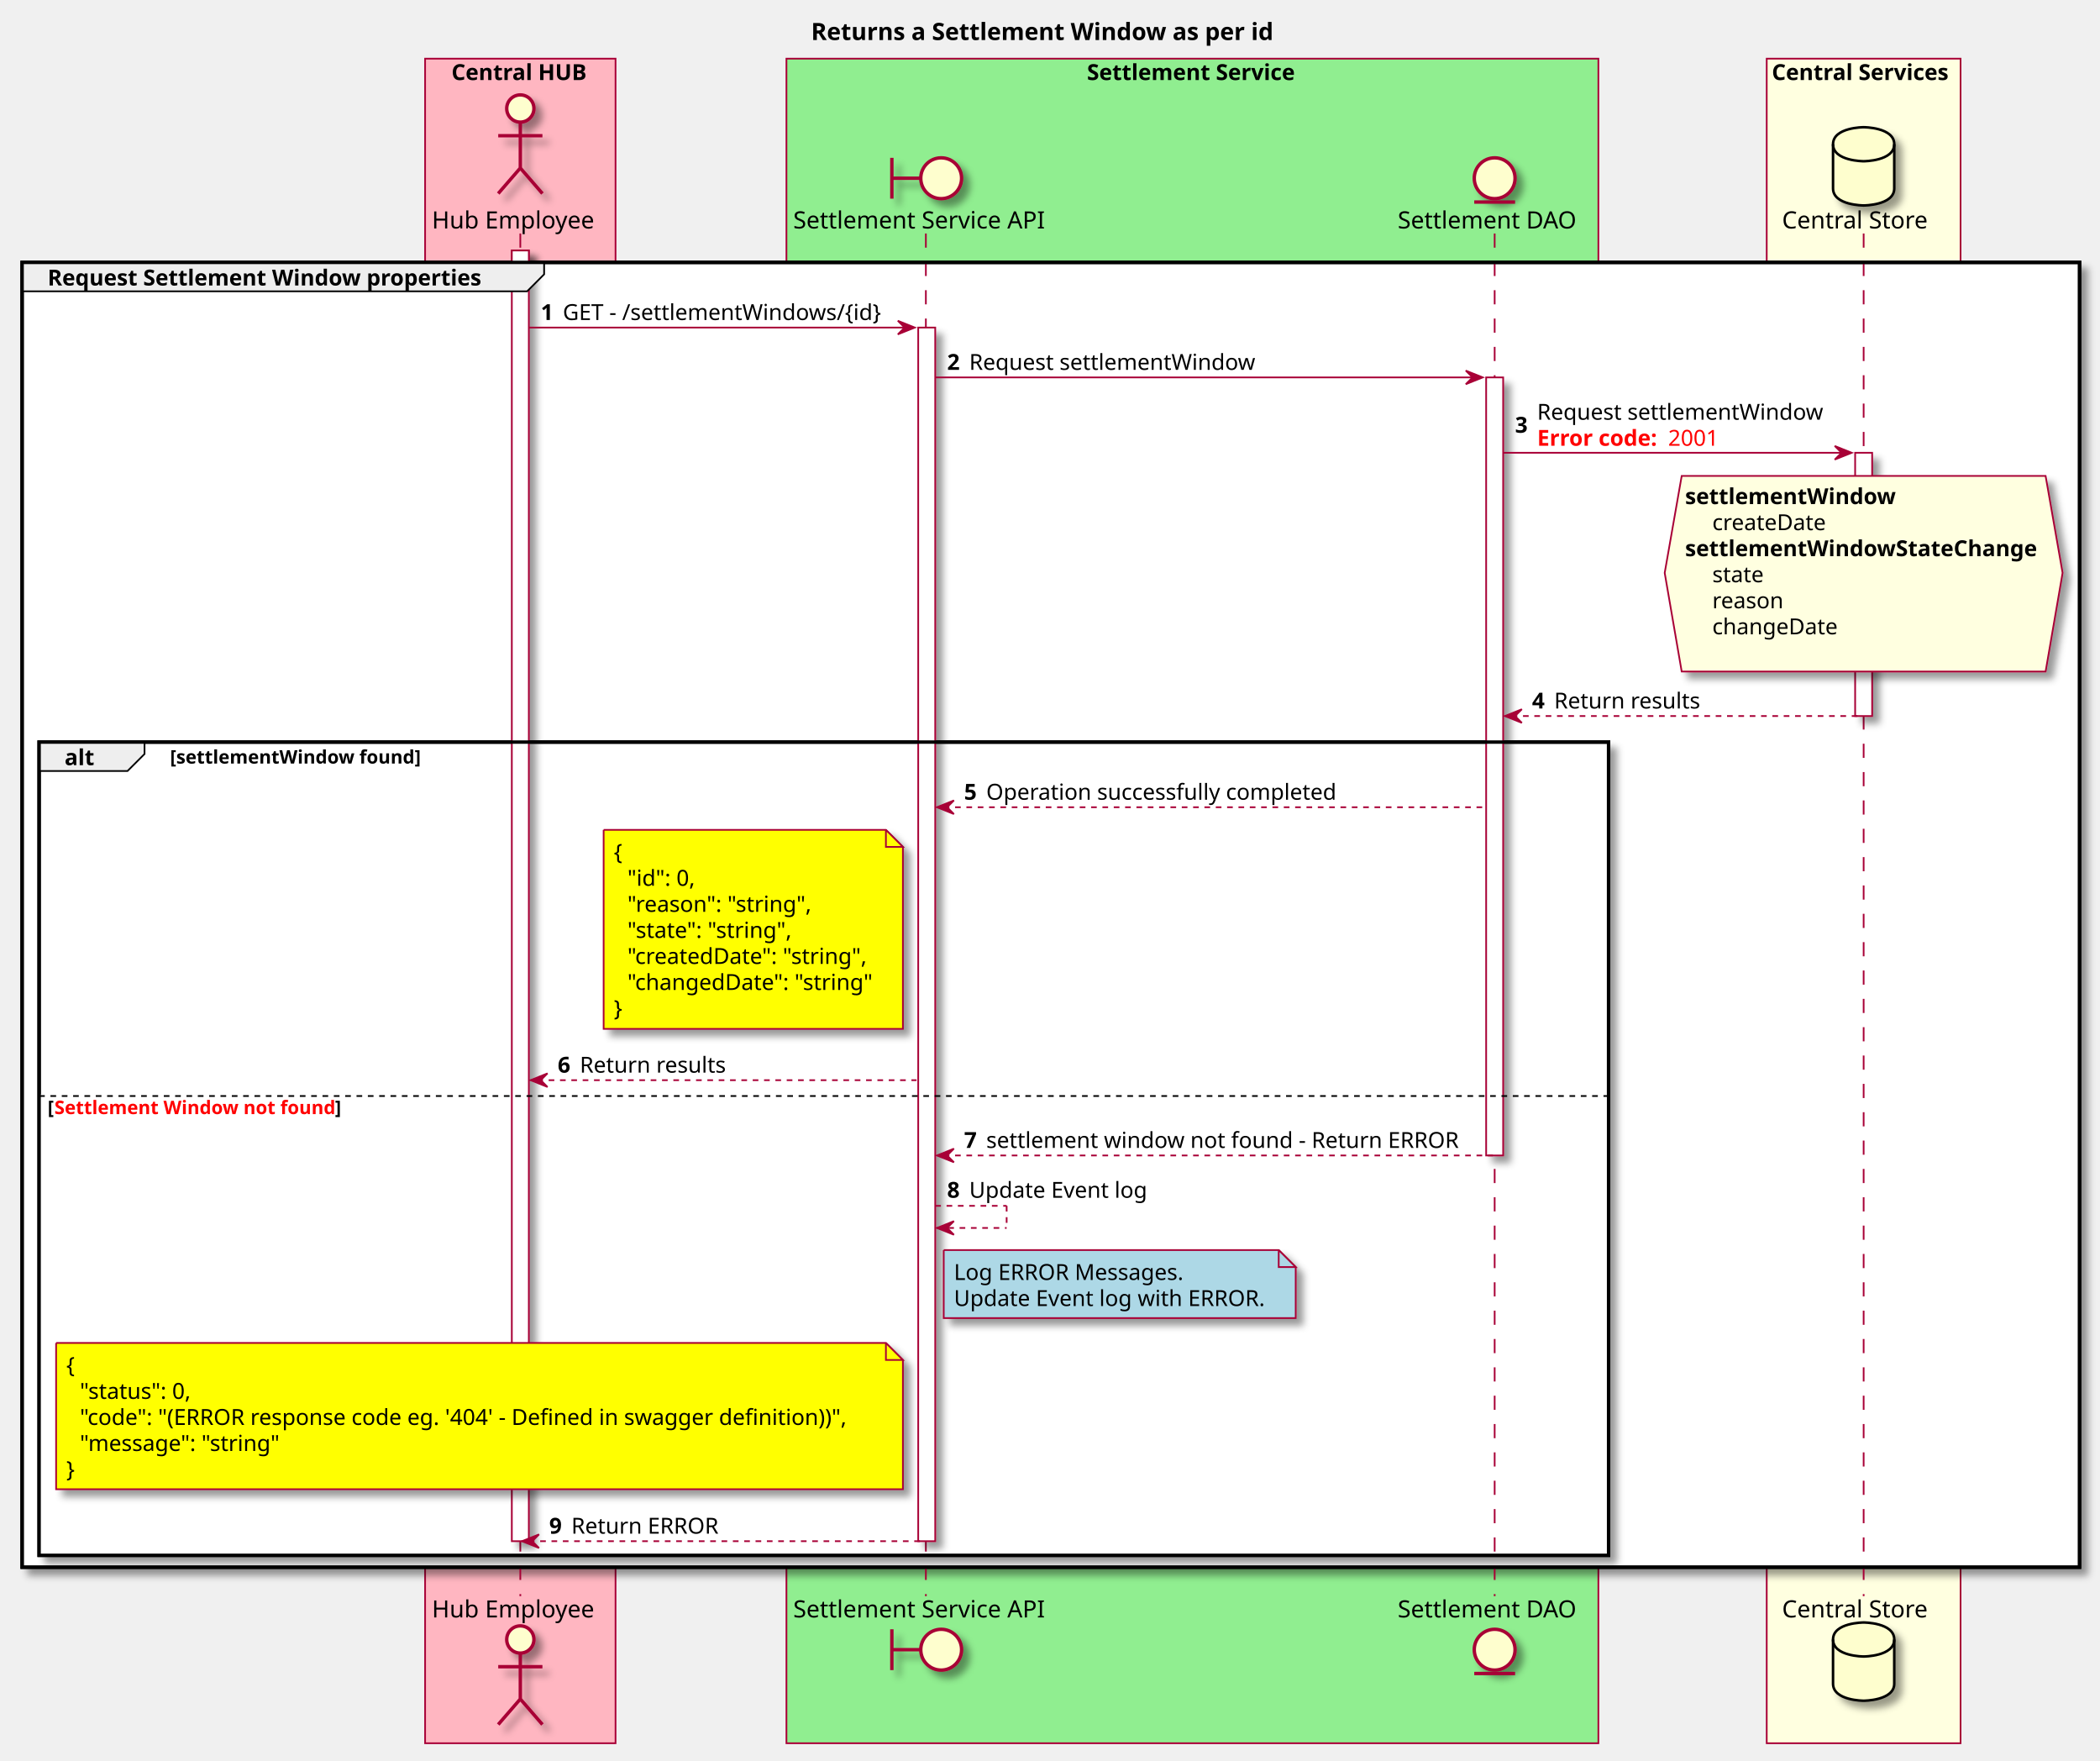
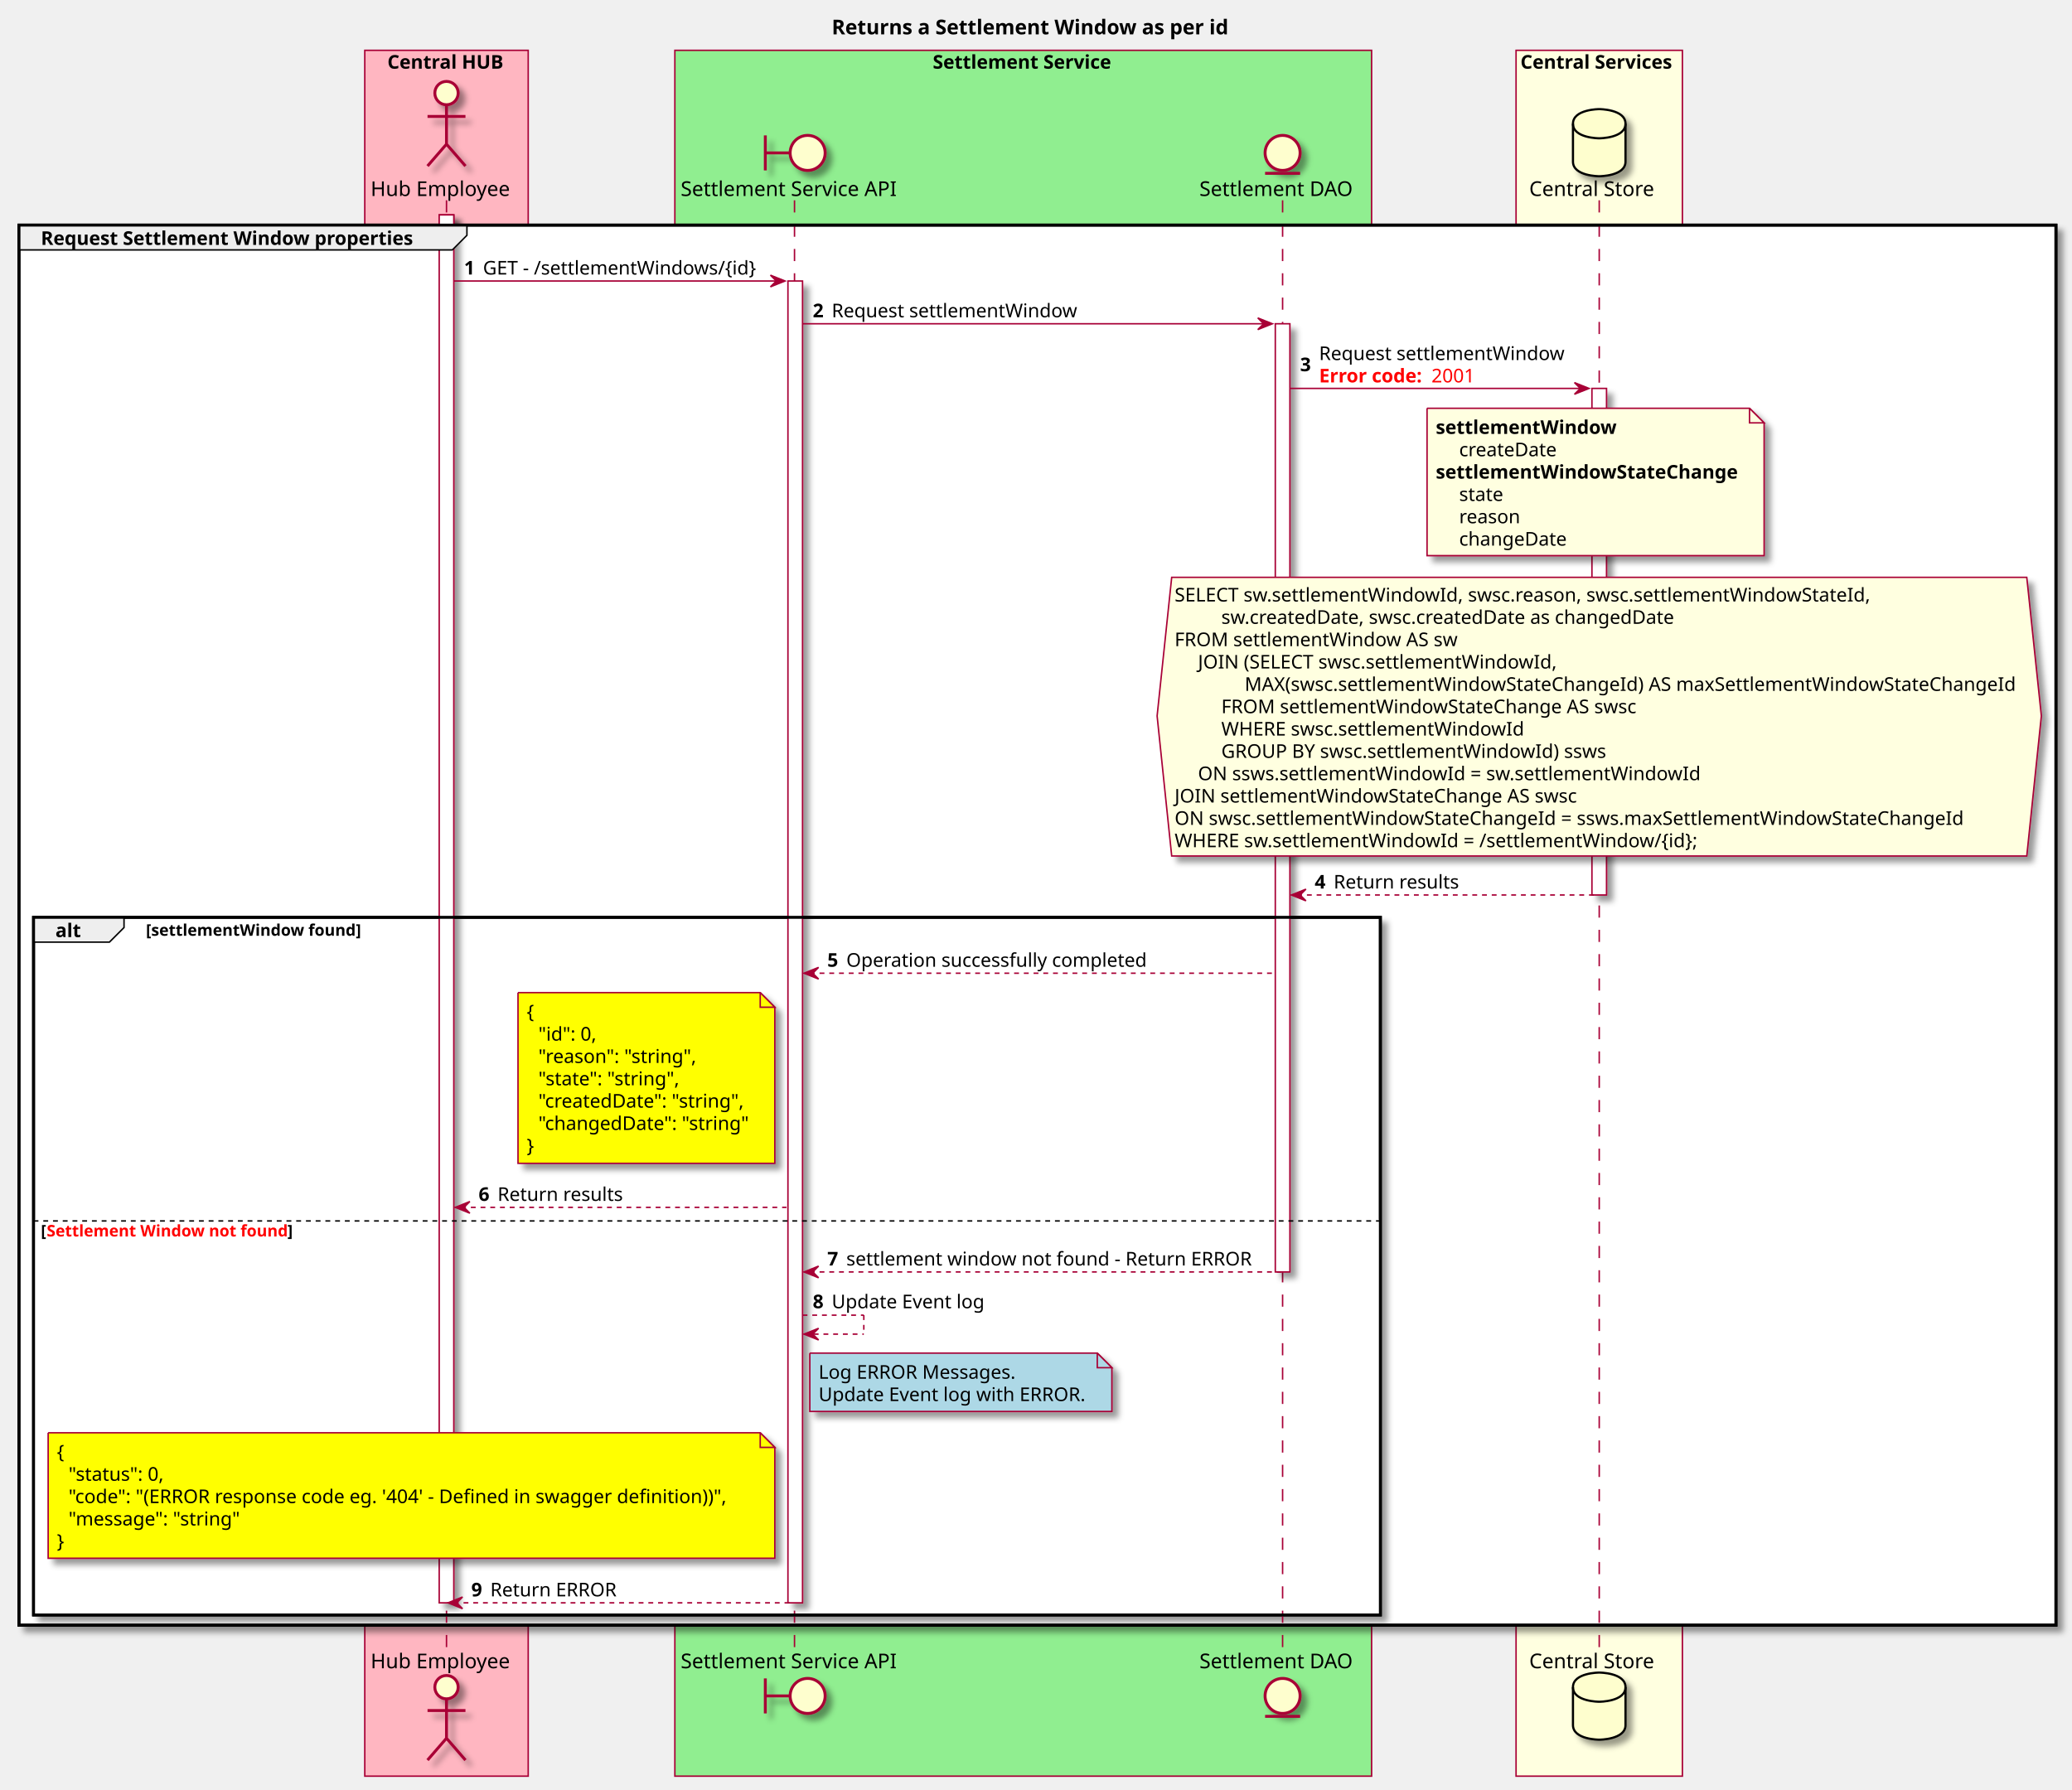
- <svg xmlns="http://www.w3.org/2000/svg" contentScriptType="application/ecmascript" contentStyleType="text/css" height="621px" preserveAspectRatio="none" style="width:741px;height:621px;" version="1.1" viewBox="0 0 741 621" width="741px" zoomAndPan="magnify">
+ <svg xmlns="http://www.w3.org/2000/svg" contentScriptType="application/ecmascript" contentStyleType="text/css" height="736.8px" preserveAspectRatio="none" style="width:852px;height:736px;" version="1.1" viewBox="0 0 852 736" width="852.6px" zoomAndPan="magnify">
  <defs>
-     <filter height="300%" id="f1e9mcxjslxefv" width="300%" x="-1" y="-1">
+     <filter height="300%" id="fsm8fw3qjpm6i" width="300%" x="-1" y="-1">
      <feGaussianBlur result="blurOut" stdDeviation="1.2" />
      <feColorMatrix in="blurOut" result="blurOut2" type="matrix" values="0 0 0 0 0 0 0 0 0 0 0 0 0 0 0 0 0 0 .4 0" />
      <feOffset dx="2.4" dy="2.4" in="blurOut2" result="blurOut3" />
      <feBlend in="SourceGraphic" in2="blurOut3" mode="normal" />
    </filter>
  </defs>
  <g>
-     <text fill="#000000" font-family="sans-serif" font-size="8.4" font-weight="bold" lengthAdjust="spacingAndGlyphs" textLength="169.2" x="286.2" y="14.121">Returns a Settlement Window as per id</text>
-     <rect fill="#FFB6C1" height="594.294" style="stroke: #A80036; stroke-width: 0.6;" width="67.2" x="150" y="20.693" />
+     <text fill="#000000" font-family="sans-serif" font-size="8.4" font-weight="bold" lengthAdjust="spacingAndGlyphs" textLength="169.2" x="342" y="14.121">Returns a Settlement Window as per id</text>
+     <rect fill="#FFB6C1" height="709.744" style="stroke: #A80036; stroke-width: 0.6;" width="67.2" x="150" y="20.693" />
    <text fill="#000000" font-family="sans-serif" font-size="7.8" font-weight="bold" lengthAdjust="spacingAndGlyphs" textLength="48.6" x="159.3" y="28.234">Central HUB</text>
-     <rect fill="#90EE90" height="594.294" style="stroke: #A80036; stroke-width: 0.6;" width="286.5" x="277.5" y="20.693" />
+     <rect fill="#90EE90" height="709.744" style="stroke: #A80036; stroke-width: 0.6;" width="286.5" x="277.5" y="20.693" />
    <text fill="#000000" font-family="sans-serif" font-size="7.8" font-weight="bold" lengthAdjust="spacingAndGlyphs" textLength="74.4" x="383.55" y="28.234">Settlement Service</text>
-     <rect fill="#FFFFE0" height="594.294" style="stroke: #A80036; stroke-width: 0.6;" width="68.4" x="623.4" y="20.693" />
+     <rect fill="#FFFFE0" height="709.744" style="stroke: #A80036; stroke-width: 0.6;" width="68.4" x="623.4" y="20.693" />
    <text fill="#000000" font-family="sans-serif" font-size="7.8" font-weight="bold" lengthAdjust="spacingAndGlyphs" textLength="64.8" x="625.2" y="28.234">Central Services</text>
-     <rect fill="#FFFFFF" filter="url(#f1e9mcxjslxefv)" height="455.336" style="stroke: #A80036; stroke-width: 0.6;" width="6" x="180.6" y="88.372" />
-     <rect fill="#FFFFFF" filter="url(#f1e9mcxjslxefv)" height="428.149" style="stroke: #A80036; stroke-width: 0.6;" width="6" x="324" y="115.559" />
-     <rect fill="#FFFFFF" filter="url(#f1e9mcxjslxefv)" height="274.486" style="stroke: #A80036; stroke-width: 0.6;" width="6" x="524.4" y="133.145" />
-     <rect fill="#FFFFFF" filter="url(#f1e9mcxjslxefv)" height="92.877" style="stroke: #A80036; stroke-width: 0.6;" width="6" x="654.6" y="159.731" />
-     <rect fill="#FFFFFF" filter="url(#f1e9mcxjslxefv)" height="460.322" style="stroke: #000000; stroke-width: 1.2;" width="726" x="7.8" y="92.572" />
-     <rect fill="#FFFFFF" filter="url(#f1e9mcxjslxefv)" height="286.9" style="stroke: #000000; stroke-width: 1.2;" width="553.8" x="13.8" y="261.795" />
-     <rect fill="#FFFFFF" height="162.636" style="stroke: none; stroke-width: 0.6;" width="553.8" x="13.8" y="386.058" />
-     <line style="stroke: #A80036; stroke-width: 0.6; stroke-dasharray: 5.0,5.0;" x1="183.6" x2="183.6" y1="82.372" y2="563.094" />
-     <line style="stroke: #A80036; stroke-width: 0.6; stroke-dasharray: 5.0,5.0;" x1="326.7" x2="326.7" y1="82.372" y2="563.094" />
-     <line style="stroke: #A80036; stroke-width: 0.6; stroke-dasharray: 5.0,5.0;" x1="527.4" x2="527.4" y1="82.372" y2="563.094" />
-     <line style="stroke: #A80036; stroke-width: 0.6; stroke-dasharray: 5.0,5.0;" x1="657.6" x2="657.6" y1="82.372" y2="563.094" />
+     <rect fill="#FFFFFF" filter="url(#fsm8fw3qjpm6i)" height="570.785" style="stroke: #A80036; stroke-width: 0.6;" width="6" x="180.6" y="88.372" />
+     <rect fill="#FFFFFF" filter="url(#fsm8fw3qjpm6i)" height="543.599" style="stroke: #A80036; stroke-width: 0.6;" width="6" x="324" y="115.559" />
+     <rect fill="#FFFFFF" filter="url(#fsm8fw3qjpm6i)" height="389.936" style="stroke: #A80036; stroke-width: 0.6;" width="6" x="524.4" y="133.145" />
+     <rect fill="#FFFFFF" filter="url(#fsm8fw3qjpm6i)" height="208.327" style="stroke: #A80036; stroke-width: 0.6;" width="6" x="654.6" y="159.731" />
+     <rect fill="#FFFFFF" filter="url(#fsm8fw3qjpm6i)" height="575.771" style="stroke: #000000; stroke-width: 1.2;" width="837.6" x="7.8" y="92.572" />
+     <rect fill="#FFFFFF" filter="url(#fsm8fw3qjpm6i)" height="286.9" style="stroke: #000000; stroke-width: 1.2;" width="553.8" x="13.8" y="377.244" />
+     <rect fill="#FFFFFF" height="162.636" style="stroke: none; stroke-width: 0.6;" width="553.8" x="13.8" y="501.507" />
+     <line style="stroke: #A80036; stroke-width: 0.6; stroke-dasharray: 5.0,5.0;" x1="183.6" x2="183.6" y1="82.372" y2="678.544" />
+     <line style="stroke: #A80036; stroke-width: 0.6; stroke-dasharray: 5.0,5.0;" x1="326.7" x2="326.7" y1="82.372" y2="678.544" />
+     <line style="stroke: #A80036; stroke-width: 0.6; stroke-dasharray: 5.0,5.0;" x1="527.4" x2="527.4" y1="82.372" y2="678.544" />
+     <line style="stroke: #A80036; stroke-width: 0.6; stroke-dasharray: 5.0,5.0;" x1="657.6" x2="657.6" y1="82.372" y2="678.544" />
    <text fill="#000000" font-family="sans-serif" font-size="8.4" lengthAdjust="spacingAndGlyphs" textLength="58.8" x="152.4" y="80.6">Hub Employee</text>
-     <ellipse cx="183.6" cy="38.279" fill="#FEFECE" filter="url(#f1e9mcxjslxefv)" rx="4.8" ry="4.8" style="stroke: #A80036; stroke-width: 1.2;" />
-     <path d="M183.6,43.079 L183.6,59.279 M175.8,47.879 L191.4,47.879 M183.6,59.279 L175.8,68.279 M183.6,59.279 L191.4,68.279 " fill="none" filter="url(#f1e9mcxjslxefv)" style="stroke: #A80036; stroke-width: 1.2;" />
-     <text fill="#000000" font-family="sans-serif" font-size="8.4" lengthAdjust="spacingAndGlyphs" textLength="58.8" x="152.4" y="570.615">Hub Employee</text>
-     <ellipse cx="183.6" cy="578.387" fill="#FEFECE" filter="url(#f1e9mcxjslxefv)" rx="4.8" ry="4.8" style="stroke: #A80036; stroke-width: 1.2;" />
-     <path d="M183.6,583.187 L183.6,599.387 M175.8,587.987 L191.4,587.987 M183.6,599.387 L175.8,608.387 M183.6,599.387 L191.4,608.387 " fill="none" filter="url(#f1e9mcxjslxefv)" style="stroke: #A80036; stroke-width: 1.2;" />
+     <ellipse cx="183.6" cy="38.279" fill="#FEFECE" filter="url(#fsm8fw3qjpm6i)" rx="4.8" ry="4.8" style="stroke: #A80036; stroke-width: 1.2;" />
+     <path d="M183.6,43.079 L183.6,59.279 M175.8,47.879 L191.4,47.879 M183.6,59.279 L175.8,68.279 M183.6,59.279 L191.4,68.279 " fill="none" filter="url(#fsm8fw3qjpm6i)" style="stroke: #A80036; stroke-width: 1.2;" />
+     <text fill="#000000" font-family="sans-serif" font-size="8.4" lengthAdjust="spacingAndGlyphs" textLength="58.8" x="152.4" y="686.065">Hub Employee</text>
+     <ellipse cx="183.6" cy="693.837" fill="#FEFECE" filter="url(#fsm8fw3qjpm6i)" rx="4.8" ry="4.8" style="stroke: #A80036; stroke-width: 1.2;" />
+     <path d="M183.6,698.637 L183.6,714.837 M175.8,703.437 L191.4,703.437 M183.6,714.837 L175.8,723.837 M183.6,714.837 L191.4,723.837 " fill="none" filter="url(#fsm8fw3qjpm6i)" style="stroke: #A80036; stroke-width: 1.2;" />
    <text fill="#000000" font-family="sans-serif" font-size="8.4" lengthAdjust="spacingAndGlyphs" textLength="90.6" x="279.9" y="80.6">Settlement Service API</text>
-     <path d="M314.7,55.679 L314.7,70.079 M314.7,62.879 L324.9,62.879 " fill="none" filter="url(#f1e9mcxjslxefv)" style="stroke: #A80036; stroke-width: 1.2;" />
-     <ellipse cx="332.1" cy="62.879" fill="#FEFECE" filter="url(#f1e9mcxjslxefv)" rx="7.2" ry="7.2" style="stroke: #A80036; stroke-width: 1.2;" />
-     <text fill="#000000" font-family="sans-serif" font-size="8.4" lengthAdjust="spacingAndGlyphs" textLength="90.6" x="279.9" y="570.615">Settlement Service API</text>
-     <path d="M314.7,574.787 L314.7,589.187 M314.7,581.987 L324.9,581.987 " fill="none" filter="url(#f1e9mcxjslxefv)" style="stroke: #A80036; stroke-width: 1.2;" />
-     <ellipse cx="332.1" cy="581.987" fill="#FEFECE" filter="url(#f1e9mcxjslxefv)" rx="7.2" ry="7.2" style="stroke: #A80036; stroke-width: 1.2;" />
+     <path d="M314.7,55.679 L314.7,70.079 M314.7,62.879 L324.9,62.879 " fill="none" filter="url(#fsm8fw3qjpm6i)" style="stroke: #A80036; stroke-width: 1.2;" />
+     <ellipse cx="332.1" cy="62.879" fill="#FEFECE" filter="url(#fsm8fw3qjpm6i)" rx="7.2" ry="7.2" style="stroke: #A80036; stroke-width: 1.2;" />
+     <text fill="#000000" font-family="sans-serif" font-size="8.4" lengthAdjust="spacingAndGlyphs" textLength="90.6" x="279.9" y="686.065">Settlement Service API</text>
+     <path d="M314.7,690.237 L314.7,704.637 M314.7,697.437 L324.9,697.437 " fill="none" filter="url(#fsm8fw3qjpm6i)" style="stroke: #A80036; stroke-width: 1.2;" />
+     <ellipse cx="332.1" cy="697.437" fill="#FEFECE" filter="url(#fsm8fw3qjpm6i)" rx="7.2" ry="7.2" style="stroke: #A80036; stroke-width: 1.2;" />
    <text fill="#000000" font-family="sans-serif" font-size="8.4" lengthAdjust="spacingAndGlyphs" textLength="64.8" x="493.2" y="80.6">Settlement DAO</text>
-     <ellipse cx="527.4" cy="62.879" fill="#FEFECE" filter="url(#f1e9mcxjslxefv)" rx="7.2" ry="7.2" style="stroke: #A80036; stroke-width: 1.2;" />
+     <ellipse cx="527.4" cy="62.879" fill="#FEFECE" filter="url(#fsm8fw3qjpm6i)" rx="7.2" ry="7.2" style="stroke: #A80036; stroke-width: 1.2;" />
    <line style="stroke: #A80036; stroke-width: 1.2;" x1="520.2" x2="534.6" y1="71.279" y2="71.279" />
-     <text fill="#000000" font-family="sans-serif" font-size="8.4" lengthAdjust="spacingAndGlyphs" textLength="64.8" x="493.2" y="570.615">Settlement DAO</text>
-     <ellipse cx="527.4" cy="581.987" fill="#FEFECE" filter="url(#f1e9mcxjslxefv)" rx="7.2" ry="7.2" style="stroke: #A80036; stroke-width: 1.2;" />
-     <line style="stroke: #A80036; stroke-width: 1.2;" x1="520.2" x2="534.6" y1="590.387" y2="590.387" />
+     <text fill="#000000" font-family="sans-serif" font-size="8.4" lengthAdjust="spacingAndGlyphs" textLength="64.8" x="493.2" y="686.065">Settlement DAO</text>
+     <ellipse cx="527.4" cy="697.437" fill="#FEFECE" filter="url(#fsm8fw3qjpm6i)" rx="7.2" ry="7.2" style="stroke: #A80036; stroke-width: 1.2;" />
+     <line style="stroke: #A80036; stroke-width: 1.2;" x1="520.2" x2="534.6" y1="705.837" y2="705.837" />
    <text fill="#000000" font-family="sans-serif" font-size="8.4" lengthAdjust="spacingAndGlyphs" textLength="54" x="628.8" y="80.6">Central Store</text>
-     <path d="M646.8,50.879 C646.8,44.879 657.6,44.879 657.6,44.879 C657.6,44.879 668.4,44.879 668.4,50.879 L668.4,66.479 C668.4,72.479 657.6,72.479 657.6,72.479 C657.6,72.479 646.8,72.479 646.8,66.479 L646.8,50.879 " fill="#FEFECE" filter="url(#f1e9mcxjslxefv)" style="stroke: #000000; stroke-width: 0.9;" />
+     <path d="M646.8,50.879 C646.8,44.879 657.6,44.879 657.6,44.879 C657.6,44.879 668.4,44.879 668.4,50.879 L668.4,66.479 C668.4,72.479 657.6,72.479 657.6,72.479 C657.6,72.479 646.8,72.479 646.8,66.479 L646.8,50.879 " fill="#FEFECE" filter="url(#fsm8fw3qjpm6i)" style="stroke: #000000; stroke-width: 0.9;" />
    <path d="M646.8,50.879 C646.8,56.879 657.6,56.879 657.6,56.879 C657.6,56.879 668.4,56.879 668.4,50.879 " fill="none" style="stroke: #000000; stroke-width: 0.9;" />
-     <text fill="#000000" font-family="sans-serif" font-size="8.4" lengthAdjust="spacingAndGlyphs" textLength="54" x="628.8" y="570.615">Central Store</text>
-     <path d="M646.8,578.387 C646.8,572.387 657.6,572.387 657.6,572.387 C657.6,572.387 668.4,572.387 668.4,578.387 L668.4,593.987 C668.4,599.987 657.6,599.987 657.6,599.987 C657.6,599.987 646.8,599.987 646.8,593.987 L646.8,578.387 " fill="#FEFECE" filter="url(#f1e9mcxjslxefv)" style="stroke: #000000; stroke-width: 0.9;" />
-     <path d="M646.8,578.387 C646.8,584.387 657.6,584.387 657.6,584.387 C657.6,584.387 668.4,584.387 668.4,578.387 " fill="none" style="stroke: #000000; stroke-width: 0.9;" />
-     <rect fill="#FFFFFF" filter="url(#f1e9mcxjslxefv)" height="455.336" style="stroke: #A80036; stroke-width: 0.6;" width="6" x="180.6" y="88.372" />
-     <rect fill="#FFFFFF" filter="url(#f1e9mcxjslxefv)" height="428.149" style="stroke: #A80036; stroke-width: 0.6;" width="6" x="324" y="115.559" />
-     <rect fill="#FFFFFF" filter="url(#f1e9mcxjslxefv)" height="274.486" style="stroke: #A80036; stroke-width: 0.6;" width="6" x="524.4" y="133.145" />
-     <rect fill="#FFFFFF" filter="url(#f1e9mcxjslxefv)" height="92.877" style="stroke: #A80036; stroke-width: 0.6;" width="6" x="654.6" y="159.731" />
+     <text fill="#000000" font-family="sans-serif" font-size="8.4" lengthAdjust="spacingAndGlyphs" textLength="54" x="628.8" y="686.065">Central Store</text>
+     <path d="M646.8,693.837 C646.8,687.837 657.6,687.837 657.6,687.837 C657.6,687.837 668.4,687.837 668.4,693.837 L668.4,709.437 C668.4,715.437 657.6,715.437 657.6,715.437 C657.6,715.437 646.8,715.437 646.8,709.437 L646.8,693.837 " fill="#FEFECE" filter="url(#fsm8fw3qjpm6i)" style="stroke: #000000; stroke-width: 0.9;" />
+     <path d="M646.8,693.837 C646.8,699.837 657.6,699.837 657.6,699.837 C657.6,699.837 668.4,699.837 668.4,693.837 " fill="none" style="stroke: #000000; stroke-width: 0.9;" />
+     <rect fill="#FFFFFF" filter="url(#fsm8fw3qjpm6i)" height="570.785" style="stroke: #A80036; stroke-width: 0.6;" width="6" x="180.6" y="88.372" />
+     <rect fill="#FFFFFF" filter="url(#fsm8fw3qjpm6i)" height="543.599" style="stroke: #A80036; stroke-width: 0.6;" width="6" x="324" y="115.559" />
+     <rect fill="#FFFFFF" filter="url(#fsm8fw3qjpm6i)" height="389.936" style="stroke: #A80036; stroke-width: 0.6;" width="6" x="524.4" y="133.145" />
+     <rect fill="#FFFFFF" filter="url(#fsm8fw3qjpm6i)" height="208.327" style="stroke: #A80036; stroke-width: 0.6;" width="6" x="654.6" y="159.731" />
    <path d="M7.8,92.572 L192,92.572 L192,96.772 L186,102.772 L7.8,102.772 L7.8,92.572 " fill="#EEEEEE" style="stroke: #000000; stroke-width: 0.6;" />
-     <rect fill="none" height="460.322" style="stroke: #000000; stroke-width: 1.2;" width="726" x="7.8" y="92.572" />
+     <rect fill="none" height="575.771" style="stroke: #000000; stroke-width: 1.2;" width="837.6" x="7.8" y="92.572" />
    <text fill="#000000" font-family="sans-serif" font-size="7.8" font-weight="bold" lengthAdjust="spacingAndGlyphs" textLength="157.2" x="16.8" y="100.713">Request Settlement Window properties</text>
    <polygon fill="#A80036" points="316.8,113.159,322.8,115.559,316.8,117.959,319.2,115.559" style="stroke: #A80036; stroke-width: 0.6;" />
    <line style="stroke: #A80036; stroke-width: 0.6;" x1="186.6" x2="320.4" y1="115.559" y2="115.559" />
    <text fill="#000000" font-family="sans-serif" font-size="7.8" font-weight="bold" lengthAdjust="spacingAndGlyphs" textLength="5.4" x="190.8" y="112.9">1</text>
    <text fill="#000000" font-family="sans-serif" font-size="7.8" lengthAdjust="spacingAndGlyphs" textLength="118.2" x="198.6" y="112.9">GET - /settlementWindows/{id}</text>
    <polygon fill="#A80036" points="517.2,130.745,523.2,133.145,517.2,135.545,519.6,133.145" style="stroke: #A80036; stroke-width: 0.6;" />
    <line style="stroke: #A80036; stroke-width: 0.6;" x1="330" x2="520.8" y1="133.145" y2="133.145" />
    <text fill="#000000" font-family="sans-serif" font-size="7.8" font-weight="bold" lengthAdjust="spacingAndGlyphs" textLength="5.4" x="334.2" y="130.486">2</text>
    <text fill="#000000" font-family="sans-serif" font-size="7.8" lengthAdjust="spacingAndGlyphs" textLength="102" x="342" y="130.486">Request settlementWindow</text>
    <polygon fill="#A80036" points="647.4,157.331,653.4,159.731,647.4,162.131,649.8,159.731" style="stroke: #A80036; stroke-width: 0.6;" />
    <line style="stroke: #A80036; stroke-width: 0.6;" x1="530.4" x2="651" y1="159.731" y2="159.731" />
    <text fill="#000000" font-family="sans-serif" font-size="7.8" font-weight="bold" lengthAdjust="spacingAndGlyphs" textLength="5.4" x="534.6" y="152.665">3</text>
    <text fill="#000000" font-family="sans-serif" font-size="7.8" lengthAdjust="spacingAndGlyphs" textLength="102" x="542.4" y="148.072">Request settlementWindow</text>
    <text fill="#FF0000" font-family="sans-serif" font-size="7.8" font-weight="bold" lengthAdjust="spacingAndGlyphs" textLength="43.8" x="542.4" y="157.259">Error code:</text>
    <text fill="#FF0000" font-family="sans-serif" font-size="7.8" lengthAdjust="spacingAndGlyphs" textLength="19.2" x="588.6" y="157.259">2001</text>
-     <polygon fill="#FFFFE0" filter="url(#f1e9mcxjslxefv)" points="593.4,167.904,721.8,167.904,727.8,202.104,721.8,236.904,593.4,236.904,587.4,202.104,593.4,167.904" style="stroke: #A80036; stroke-width: 0.6;" />
-     <text fill="#000000" font-family="sans-serif" font-size="7.8" font-weight="bold" lengthAdjust="spacingAndGlyphs" textLength="75" x="594.6" y="177.845">settlementWindow</text>
-     <text fill="#000000" font-family="sans-serif" font-size="7.8" lengthAdjust="spacingAndGlyphs" textLength="40.2" x="604.2" y="187.031">createDate</text>
-     <text fill="#000000" font-family="sans-serif" font-size="7.8" font-weight="bold" lengthAdjust="spacingAndGlyphs" textLength="126" x="594.6" y="196.218">settlementWindowStateChange</text>
-     <text fill="#000000" font-family="sans-serif" font-size="7.8" lengthAdjust="spacingAndGlyphs" textLength="18.6" x="604.2" y="205.404">state</text>
-     <text fill="#000000" font-family="sans-serif" font-size="7.8" lengthAdjust="spacingAndGlyphs" textLength="25.2" x="604.2" y="214.59">reason</text>
-     <text fill="#000000" font-family="sans-serif" font-size="7.8" lengthAdjust="spacingAndGlyphs" textLength="44.4" x="604.2" y="223.777">changeDate</text>
-     <text fill="#000000" font-family="sans-serif" font-size="7.8" lengthAdjust="spacingAndGlyphs" textLength="0" x="597" y="232.963" />
-     <polygon fill="#A80036" points="537,250.208,531,252.608,537,255.008,534.6,252.608" style="stroke: #A80036; stroke-width: 0.6;" />
-     <line style="stroke: #A80036; stroke-width: 0.6; stroke-dasharray: 2.0,2.0;" x1="533.4" x2="657" y1="252.608" y2="252.608" />
-     <text fill="#000000" font-family="sans-serif" font-size="7.8" font-weight="bold" lengthAdjust="spacingAndGlyphs" textLength="5.4" x="540.6" y="249.949">4</text>
-     <text fill="#000000" font-family="sans-serif" font-size="7.8" lengthAdjust="spacingAndGlyphs" textLength="52.8" x="548.4" y="249.949">Return results</text>
-     <path d="M13.8,261.795 L51,261.795 L51,265.995 L45,271.995 L13.8,271.995 L13.8,261.795 " fill="#EEEEEE" style="stroke: #000000; stroke-width: 0.6;" />
-     <rect fill="none" height="286.9" style="stroke: #000000; stroke-width: 1.2;" width="553.8" x="13.8" y="261.795" />
-     <text fill="#000000" font-family="sans-serif" font-size="7.8" font-weight="bold" lengthAdjust="spacingAndGlyphs" textLength="10.2" x="22.8" y="269.936">alt</text>
-     <text fill="#000000" font-family="sans-serif" font-size="6.6" font-weight="bold" lengthAdjust="spacingAndGlyphs" textLength="88.2" x="60" y="269.375">[settlementWindow found]</text>
-     <polygon fill="#A80036" points="336.6,282.381,330.6,284.781,336.6,287.181,334.2,284.781" style="stroke: #A80036; stroke-width: 0.6;" />
-     <line style="stroke: #A80036; stroke-width: 0.6; stroke-dasharray: 2.0,2.0;" x1="333" x2="523.8" y1="284.781" y2="284.781" />
-     <text fill="#000000" font-family="sans-serif" font-size="7.8" font-weight="bold" lengthAdjust="spacingAndGlyphs" textLength="5.4" x="340.2" y="282.122">5</text>
-     <text fill="#000000" font-family="sans-serif" font-size="7.8" lengthAdjust="spacingAndGlyphs" textLength="128.4" x="348" y="282.122">Operation successfully completed</text>
-     <path d="M213,292.767 L213,362.967 L318.6,362.967 L318.6,298.767 L312.6,292.767 L213,292.767 " fill="#FFFF00" filter="url(#f1e9mcxjslxefv)" style="stroke: #A80036; stroke-width: 0.6;" />
-     <path d="M312.6,292.767 L312.6,298.767 L318.6,298.767 L312.6,292.767 " fill="#FFFF00" style="stroke: #A80036; stroke-width: 0.6;" />
-     <text fill="#000000" font-family="sans-serif" font-size="7.8" lengthAdjust="spacingAndGlyphs" textLength="2.4" x="216.6" y="303.308">{</text>
-     <text fill="#000000" font-family="sans-serif" font-size="7.8" lengthAdjust="spacingAndGlyphs" textLength="25.2" x="221.4" y="312.495">"id": 0,</text>
-     <text fill="#000000" font-family="sans-serif" font-size="7.8" lengthAdjust="spacingAndGlyphs" textLength="66.6" x="221.4" y="321.681">"reason": "string",</text>
-     <text fill="#000000" font-family="sans-serif" font-size="7.8" lengthAdjust="spacingAndGlyphs" textLength="60" x="221.4" y="330.867">"state": "string",</text>
-     <text fill="#000000" font-family="sans-serif" font-size="7.8" lengthAdjust="spacingAndGlyphs" textLength="86.4" x="221.4" y="340.053">"createdDate": "string",</text>
-     <text fill="#000000" font-family="sans-serif" font-size="7.8" lengthAdjust="spacingAndGlyphs" textLength="88.2" x="221.4" y="349.24">"changedDate": "string"</text>
-     <text fill="#000000" font-family="sans-serif" font-size="7.8" lengthAdjust="spacingAndGlyphs" textLength="2.4" x="216.6" y="358.426">}</text>
-     <polygon fill="#A80036" points="193.2,378.671,187.2,381.072,193.2,383.471,190.8,381.072" style="stroke: #A80036; stroke-width: 0.6;" />
-     <line style="stroke: #A80036; stroke-width: 0.6; stroke-dasharray: 2.0,2.0;" x1="189.6" x2="323.4" y1="381.072" y2="381.072" />
-     <text fill="#000000" font-family="sans-serif" font-size="7.8" font-weight="bold" lengthAdjust="spacingAndGlyphs" textLength="5.4" x="196.8" y="378.413">6</text>
-     <text fill="#000000" font-family="sans-serif" font-size="7.8" lengthAdjust="spacingAndGlyphs" textLength="52.8" x="204.6" y="378.413">Return results</text>
-     <line style="stroke: #000000; stroke-width: 0.6; stroke-dasharray: 2.0,2.0;" x1="13.8" x2="567.6" y1="386.658" y2="386.658" />
-     <text fill="#000000" font-family="sans-serif" font-size="6.6" font-weight="bold" lengthAdjust="spacingAndGlyphs" textLength="2.4" x="16.8" y="393.039">[</text>
-     <text fill="#FF0000" font-family="sans-serif" font-size="6.6" font-weight="bold" lengthAdjust="spacingAndGlyphs" textLength="99" x="19.2" y="393.039">Settlement Window not found</text>
-     <text fill="#000000" font-family="sans-serif" font-size="6.6" font-weight="bold" lengthAdjust="spacingAndGlyphs" textLength="2.4" x="118.2" y="393.039">]</text>
-     <polygon fill="#A80036" points="336.6,405.231,330.6,407.631,336.6,410.031,334.2,407.631" style="stroke: #A80036; stroke-width: 0.6;" />
-     <line style="stroke: #A80036; stroke-width: 0.6; stroke-dasharray: 2.0,2.0;" x1="333" x2="526.8" y1="407.631" y2="407.631" />
-     <text fill="#000000" font-family="sans-serif" font-size="7.8" font-weight="bold" lengthAdjust="spacingAndGlyphs" textLength="5.4" x="340.2" y="404.972">7</text>
-     <text fill="#000000" font-family="sans-serif" font-size="7.8" lengthAdjust="spacingAndGlyphs" textLength="172.2" x="348" y="404.972">settlement window not found - Return ERROR</text>
-     <line style="stroke: #A80036; stroke-width: 0.6; stroke-dasharray: 2.0,2.0;" x1="330" x2="355.2" y1="425.404" y2="425.404" />
-     <line style="stroke: #A80036; stroke-width: 0.6; stroke-dasharray: 2.0,2.0;" x1="355.2" x2="355.2" y1="425.404" y2="433.204" />
-     <line style="stroke: #A80036; stroke-width: 0.6; stroke-dasharray: 2.0,2.0;" x1="330.6" x2="355.2" y1="433.204" y2="433.204" />
-     <polygon fill="#A80036" points="336.6,430.803,330.6,433.204,336.6,435.603,334.2,433.204" style="stroke: #A80036; stroke-width: 0.6;" />
-     <text fill="#000000" font-family="sans-serif" font-size="7.8" font-weight="bold" lengthAdjust="spacingAndGlyphs" textLength="5.4" x="334.2" y="422.558">8</text>
-     <text fill="#000000" font-family="sans-serif" font-size="7.8" lengthAdjust="spacingAndGlyphs" textLength="63.6" x="342" y="422.558">Update Event log</text>
-     <path d="M333,441.003 L333,465.003 L457.2,465.003 L457.2,447.003 L451.2,441.003 L333,441.003 " fill="#ADD8E6" filter="url(#f1e9mcxjslxefv)" style="stroke: #A80036; stroke-width: 0.6;" />
-     <path d="M451.2,441.003 L451.2,447.003 L457.2,447.003 L451.2,441.003 " fill="#ADD8E6" style="stroke: #A80036; stroke-width: 0.6;" />
-     <text fill="#000000" font-family="sans-serif" font-size="7.8" lengthAdjust="spacingAndGlyphs" textLength="82.2" x="336.6" y="451.545">Log ERROR Messages.</text>
-     <text fill="#000000" font-family="sans-serif" font-size="7.8" lengthAdjust="spacingAndGlyphs" textLength="111.6" x="336.6" y="460.731">Update Event log with ERROR.</text>
-     <path d="M19.8,473.776 L19.8,525.376 L318.6,525.376 L318.6,479.776 L312.6,473.776 L19.8,473.776 " fill="#FFFF00" filter="url(#f1e9mcxjslxefv)" style="stroke: #A80036; stroke-width: 0.6;" />
-     <path d="M312.6,473.776 L312.6,479.776 L318.6,479.776 L312.6,473.776 " fill="#FFFF00" style="stroke: #A80036; stroke-width: 0.6;" />
-     <text fill="#000000" font-family="sans-serif" font-size="7.8" lengthAdjust="spacingAndGlyphs" textLength="2.4" x="23.4" y="484.317">{</text>
-     <text fill="#000000" font-family="sans-serif" font-size="7.8" lengthAdjust="spacingAndGlyphs" textLength="41.4" x="28.2" y="493.503">"status": 0,</text>
-     <text fill="#000000" font-family="sans-serif" font-size="7.8" lengthAdjust="spacingAndGlyphs" textLength="281.4" x="28.2" y="502.69">"code": "(ERROR response code eg. '404' - Defined in swagger definition))",</text>
-     <text fill="#000000" font-family="sans-serif" font-size="7.8" lengthAdjust="spacingAndGlyphs" textLength="72" x="28.2" y="511.876">"message": "string"</text>
-     <text fill="#000000" font-family="sans-serif" font-size="7.8" lengthAdjust="spacingAndGlyphs" textLength="2.4" x="23.4" y="521.062">}</text>
-     <polygon fill="#A80036" points="190.2,541.308,184.2,543.708,190.2,546.108,187.8,543.708" style="stroke: #A80036; stroke-width: 0.6;" />
-     <line style="stroke: #A80036; stroke-width: 0.6; stroke-dasharray: 2.0,2.0;" x1="186.6" x2="326.4" y1="543.708" y2="543.708" />
-     <text fill="#000000" font-family="sans-serif" font-size="7.8" font-weight="bold" lengthAdjust="spacingAndGlyphs" textLength="5.4" x="193.8" y="541.049">9</text>
-     <text fill="#000000" font-family="sans-serif" font-size="7.8" lengthAdjust="spacingAndGlyphs" textLength="51.6" x="201.6" y="541.049">Return ERROR</text>
+     <path d="M586.8,167.904 L586.8,228.504 L725.4,228.504 L725.4,173.904 L719.4,167.904 L586.8,167.904 " fill="#FFFFE0" filter="url(#fsm8fw3qjpm6i)" style="stroke: #A80036; stroke-width: 0.6;" />
+     <path d="M719.4,167.904 L719.4,173.904 L725.4,173.904 L719.4,167.904 " fill="#FFFFE0" style="stroke: #A80036; stroke-width: 0.6;" />
+     <text fill="#000000" font-family="sans-serif" font-size="7.8" font-weight="bold" lengthAdjust="spacingAndGlyphs" textLength="75" x="590.4" y="178.445">settlementWindow</text>
+     <text fill="#000000" font-family="sans-serif" font-size="7.8" lengthAdjust="spacingAndGlyphs" textLength="40.2" x="600" y="187.631">createDate</text>
+     <text fill="#000000" font-family="sans-serif" font-size="7.8" font-weight="bold" lengthAdjust="spacingAndGlyphs" textLength="126" x="590.4" y="196.818">settlementWindowStateChange</text>
+     <text fill="#000000" font-family="sans-serif" font-size="7.8" lengthAdjust="spacingAndGlyphs" textLength="18.6" x="600" y="206.004">state</text>
+     <text fill="#000000" font-family="sans-serif" font-size="7.8" lengthAdjust="spacingAndGlyphs" textLength="25.2" x="600" y="215.19">reason</text>
+     <text fill="#000000" font-family="sans-serif" font-size="7.8" lengthAdjust="spacingAndGlyphs" textLength="44.4" x="600" y="224.377">changeDate</text>
+     <polygon fill="#FFFFE0" filter="url(#fsm8fw3qjpm6i)" points="481.8,237.422,833.4,237.422,839.4,294.422,833.4,352.022,481.8,352.022,475.8,294.422,481.8,237.422" style="stroke: #A80036; stroke-width: 0.6;" />
+     <text fill="#000000" font-family="sans-serif" font-size="7.8" lengthAdjust="spacingAndGlyphs" textLength="293.4" x="483" y="247.363">SELECT sw.settlementWindowId, swsc.reason, swsc.settlementWindowStateId,</text>
+     <text fill="#000000" font-family="sans-serif" font-size="7.8" lengthAdjust="spacingAndGlyphs" textLength="190.8" x="502.2" y="256.549">sw.createdDate, swsc.createdDate as changedDate</text>
+     <text fill="#000000" font-family="sans-serif" font-size="7.8" lengthAdjust="spacingAndGlyphs" textLength="118.2" x="483" y="265.736">FROM settlementWindow AS sw</text>
+     <text fill="#000000" font-family="sans-serif" font-size="7.8" lengthAdjust="spacingAndGlyphs" textLength="151.2" x="492.6" y="274.922">JOIN (SELECT swsc.settlementWindowId,</text>
+     <text fill="#000000" font-family="sans-serif" font-size="7.8" lengthAdjust="spacingAndGlyphs" textLength="320.4" x="511.8" y="284.108">MAX(swsc.settlementWindowStateChangeId) AS maxSettlementWindowStateChangeId</text>
+     <text fill="#000000" font-family="sans-serif" font-size="7.8" lengthAdjust="spacingAndGlyphs" textLength="173.4" x="502.2" y="293.295">FROM settlementWindowStateChange AS swsc</text>
+     <text fill="#000000" font-family="sans-serif" font-size="7.8" lengthAdjust="spacingAndGlyphs" textLength="126" x="502.2" y="302.481">WHERE swsc.settlementWindowId</text>
+     <text fill="#000000" font-family="sans-serif" font-size="7.8" lengthAdjust="spacingAndGlyphs" textLength="160.8" x="502.2" y="311.667">GROUP BY swsc.settlementWindowId) ssws</text>
+     <text fill="#000000" font-family="sans-serif" font-size="7.8" lengthAdjust="spacingAndGlyphs" textLength="212.4" x="492.6" y="320.853">ON ssws.settlementWindowId = sw.settlementWindowId</text>
+     <text fill="#000000" font-family="sans-serif" font-size="7.8" lengthAdjust="spacingAndGlyphs" textLength="168.6" x="483" y="330.04">JOIN settlementWindowStateChange AS swsc</text>
+     <text fill="#000000" font-family="sans-serif" font-size="7.8" lengthAdjust="spacingAndGlyphs" textLength="330.6" x="483" y="339.226">ON swsc.settlementWindowStateChangeId = ssws.maxSettlementWindowStateChangeId</text>
+     <text fill="#000000" font-family="sans-serif" font-size="7.8" lengthAdjust="spacingAndGlyphs" textLength="220.8" x="483" y="348.413">WHERE sw.settlementWindowId = /settlementWindow/{id};</text>
+     <polygon fill="#A80036" points="537,365.658,531,368.058,537,370.458,534.6,368.058" style="stroke: #A80036; stroke-width: 0.6;" />
+     <line style="stroke: #A80036; stroke-width: 0.6; stroke-dasharray: 2.0,2.0;" x1="533.4" x2="657" y1="368.058" y2="368.058" />
+     <text fill="#000000" font-family="sans-serif" font-size="7.8" font-weight="bold" lengthAdjust="spacingAndGlyphs" textLength="5.4" x="540.6" y="365.399">4</text>
+     <text fill="#000000" font-family="sans-serif" font-size="7.8" lengthAdjust="spacingAndGlyphs" textLength="52.8" x="548.4" y="365.399">Return results</text>
+     <path d="M13.8,377.244 L51,377.244 L51,381.444 L45,387.444 L13.8,387.444 L13.8,377.244 " fill="#EEEEEE" style="stroke: #000000; stroke-width: 0.6;" />
+     <rect fill="none" height="286.9" style="stroke: #000000; stroke-width: 1.2;" width="553.8" x="13.8" y="377.244" />
+     <text fill="#000000" font-family="sans-serif" font-size="7.8" font-weight="bold" lengthAdjust="spacingAndGlyphs" textLength="10.2" x="22.8" y="385.385">alt</text>
+     <text fill="#000000" font-family="sans-serif" font-size="6.6" font-weight="bold" lengthAdjust="spacingAndGlyphs" textLength="88.2" x="60" y="384.825">[settlementWindow found]</text>
+     <polygon fill="#A80036" points="336.6,397.83,330.6,400.231,336.6,402.63,334.2,400.231" style="stroke: #A80036; stroke-width: 0.6;" />
+     <line style="stroke: #A80036; stroke-width: 0.6; stroke-dasharray: 2.0,2.0;" x1="333" x2="523.8" y1="400.231" y2="400.231" />
+     <text fill="#000000" font-family="sans-serif" font-size="7.8" font-weight="bold" lengthAdjust="spacingAndGlyphs" textLength="5.4" x="340.2" y="397.572">5</text>
+     <text fill="#000000" font-family="sans-serif" font-size="7.8" lengthAdjust="spacingAndGlyphs" textLength="128.4" x="348" y="397.572">Operation successfully completed</text>
+     <path d="M213,408.217 L213,478.417 L318.6,478.417 L318.6,414.217 L312.6,408.217 L213,408.217 " fill="#FFFF00" filter="url(#fsm8fw3qjpm6i)" style="stroke: #A80036; stroke-width: 0.6;" />
+     <path d="M312.6,408.217 L312.6,414.217 L318.6,414.217 L312.6,408.217 " fill="#FFFF00" style="stroke: #A80036; stroke-width: 0.6;" />
+     <text fill="#000000" font-family="sans-serif" font-size="7.8" lengthAdjust="spacingAndGlyphs" textLength="2.4" x="216.6" y="418.758">{</text>
+     <text fill="#000000" font-family="sans-serif" font-size="7.8" lengthAdjust="spacingAndGlyphs" textLength="25.2" x="221.4" y="427.944">"id": 0,</text>
+     <text fill="#000000" font-family="sans-serif" font-size="7.8" lengthAdjust="spacingAndGlyphs" textLength="66.6" x="221.4" y="437.13">"reason": "string",</text>
+     <text fill="#000000" font-family="sans-serif" font-size="7.8" lengthAdjust="spacingAndGlyphs" textLength="60" x="221.4" y="446.317">"state": "string",</text>
+     <text fill="#000000" font-family="sans-serif" font-size="7.8" lengthAdjust="spacingAndGlyphs" textLength="86.4" x="221.4" y="455.503">"createdDate": "string",</text>
+     <text fill="#000000" font-family="sans-serif" font-size="7.8" lengthAdjust="spacingAndGlyphs" textLength="88.2" x="221.4" y="464.69">"changedDate": "string"</text>
+     <text fill="#000000" font-family="sans-serif" font-size="7.8" lengthAdjust="spacingAndGlyphs" textLength="2.4" x="216.6" y="473.876">}</text>
+     <polygon fill="#A80036" points="193.2,494.121,187.2,496.521,193.2,498.921,190.8,496.521" style="stroke: #A80036; stroke-width: 0.6;" />
+     <line style="stroke: #A80036; stroke-width: 0.6; stroke-dasharray: 2.0,2.0;" x1="189.6" x2="323.4" y1="496.521" y2="496.521" />
+     <text fill="#000000" font-family="sans-serif" font-size="7.8" font-weight="bold" lengthAdjust="spacingAndGlyphs" textLength="5.4" x="196.8" y="493.862">6</text>
+     <text fill="#000000" font-family="sans-serif" font-size="7.8" lengthAdjust="spacingAndGlyphs" textLength="52.8" x="204.6" y="493.862">Return results</text>
+     <line style="stroke: #000000; stroke-width: 0.6; stroke-dasharray: 2.0,2.0;" x1="13.8" x2="567.6" y1="502.107" y2="502.107" />
+     <text fill="#000000" font-family="sans-serif" font-size="6.6" font-weight="bold" lengthAdjust="spacingAndGlyphs" textLength="2.4" x="16.8" y="508.488">[</text>
+     <text fill="#FF0000" font-family="sans-serif" font-size="6.6" font-weight="bold" lengthAdjust="spacingAndGlyphs" textLength="99" x="19.2" y="508.488">Settlement Window not found</text>
+     <text fill="#000000" font-family="sans-serif" font-size="6.6" font-weight="bold" lengthAdjust="spacingAndGlyphs" textLength="2.4" x="118.2" y="508.488">]</text>
+     <polygon fill="#A80036" points="336.6,520.681,330.6,523.081,336.6,525.481,334.2,523.081" style="stroke: #A80036; stroke-width: 0.6;" />
+     <line style="stroke: #A80036; stroke-width: 0.6; stroke-dasharray: 2.0,2.0;" x1="333" x2="526.8" y1="523.081" y2="523.081" />
+     <text fill="#000000" font-family="sans-serif" font-size="7.8" font-weight="bold" lengthAdjust="spacingAndGlyphs" textLength="5.4" x="340.2" y="520.422">7</text>
+     <text fill="#000000" font-family="sans-serif" font-size="7.8" lengthAdjust="spacingAndGlyphs" textLength="172.2" x="348" y="520.422">settlement window not found - Return ERROR</text>
+     <line style="stroke: #A80036; stroke-width: 0.6; stroke-dasharray: 2.0,2.0;" x1="330" x2="355.2" y1="540.853" y2="540.853" />
+     <line style="stroke: #A80036; stroke-width: 0.6; stroke-dasharray: 2.0,2.0;" x1="355.2" x2="355.2" y1="540.853" y2="548.653" />
+     <line style="stroke: #A80036; stroke-width: 0.6; stroke-dasharray: 2.0,2.0;" x1="330.6" x2="355.2" y1="548.653" y2="548.653" />
+     <polygon fill="#A80036" points="336.6,546.253,330.6,548.653,336.6,551.053,334.2,548.653" style="stroke: #A80036; stroke-width: 0.6;" />
+     <text fill="#000000" font-family="sans-serif" font-size="7.8" font-weight="bold" lengthAdjust="spacingAndGlyphs" textLength="5.4" x="334.2" y="538.008">8</text>
+     <text fill="#000000" font-family="sans-serif" font-size="7.8" lengthAdjust="spacingAndGlyphs" textLength="63.6" x="342" y="538.008">Update Event log</text>
+     <path d="M333,556.453 L333,580.453 L457.2,580.453 L457.2,562.453 L451.2,556.453 L333,556.453 " fill="#ADD8E6" filter="url(#fsm8fw3qjpm6i)" style="stroke: #A80036; stroke-width: 0.6;" />
+     <path d="M451.2,556.453 L451.2,562.453 L457.2,562.453 L451.2,556.453 " fill="#ADD8E6" style="stroke: #A80036; stroke-width: 0.6;" />
+     <text fill="#000000" font-family="sans-serif" font-size="7.8" lengthAdjust="spacingAndGlyphs" textLength="82.2" x="336.6" y="566.994">Log ERROR Messages.</text>
+     <text fill="#000000" font-family="sans-serif" font-size="7.8" lengthAdjust="spacingAndGlyphs" textLength="111.6" x="336.6" y="576.181">Update Event log with ERROR.</text>
+     <path d="M19.8,589.226 L19.8,640.826 L318.6,640.826 L318.6,595.226 L312.6,589.226 L19.8,589.226 " fill="#FFFF00" filter="url(#fsm8fw3qjpm6i)" style="stroke: #A80036; stroke-width: 0.6;" />
+     <path d="M312.6,589.226 L312.6,595.226 L318.6,595.226 L312.6,589.226 " fill="#FFFF00" style="stroke: #A80036; stroke-width: 0.6;" />
+     <text fill="#000000" font-family="sans-serif" font-size="7.8" lengthAdjust="spacingAndGlyphs" textLength="2.4" x="23.4" y="599.767">{</text>
+     <text fill="#000000" font-family="sans-serif" font-size="7.8" lengthAdjust="spacingAndGlyphs" textLength="41.4" x="28.2" y="608.953">"status": 0,</text>
+     <text fill="#000000" font-family="sans-serif" font-size="7.8" lengthAdjust="spacingAndGlyphs" textLength="281.4" x="28.2" y="618.139">"code": "(ERROR response code eg. '404' - Defined in swagger definition))",</text>
+     <text fill="#000000" font-family="sans-serif" font-size="7.8" lengthAdjust="spacingAndGlyphs" textLength="72" x="28.2" y="627.326">"message": "string"</text>
+     <text fill="#000000" font-family="sans-serif" font-size="7.8" lengthAdjust="spacingAndGlyphs" textLength="2.4" x="23.4" y="636.512">}</text>
+     <polygon fill="#A80036" points="190.2,656.757,184.2,659.157,190.2,661.557,187.8,659.157" style="stroke: #A80036; stroke-width: 0.6;" />
+     <line style="stroke: #A80036; stroke-width: 0.6; stroke-dasharray: 2.0,2.0;" x1="186.6" x2="326.4" y1="659.157" y2="659.157" />
+     <text fill="#000000" font-family="sans-serif" font-size="7.8" font-weight="bold" lengthAdjust="spacingAndGlyphs" textLength="5.4" x="193.8" y="656.499">9</text>
+     <text fill="#000000" font-family="sans-serif" font-size="7.8" lengthAdjust="spacingAndGlyphs" textLength="51.6" x="201.6" y="656.499">Return ERROR</text>
  </g>
</svg>
